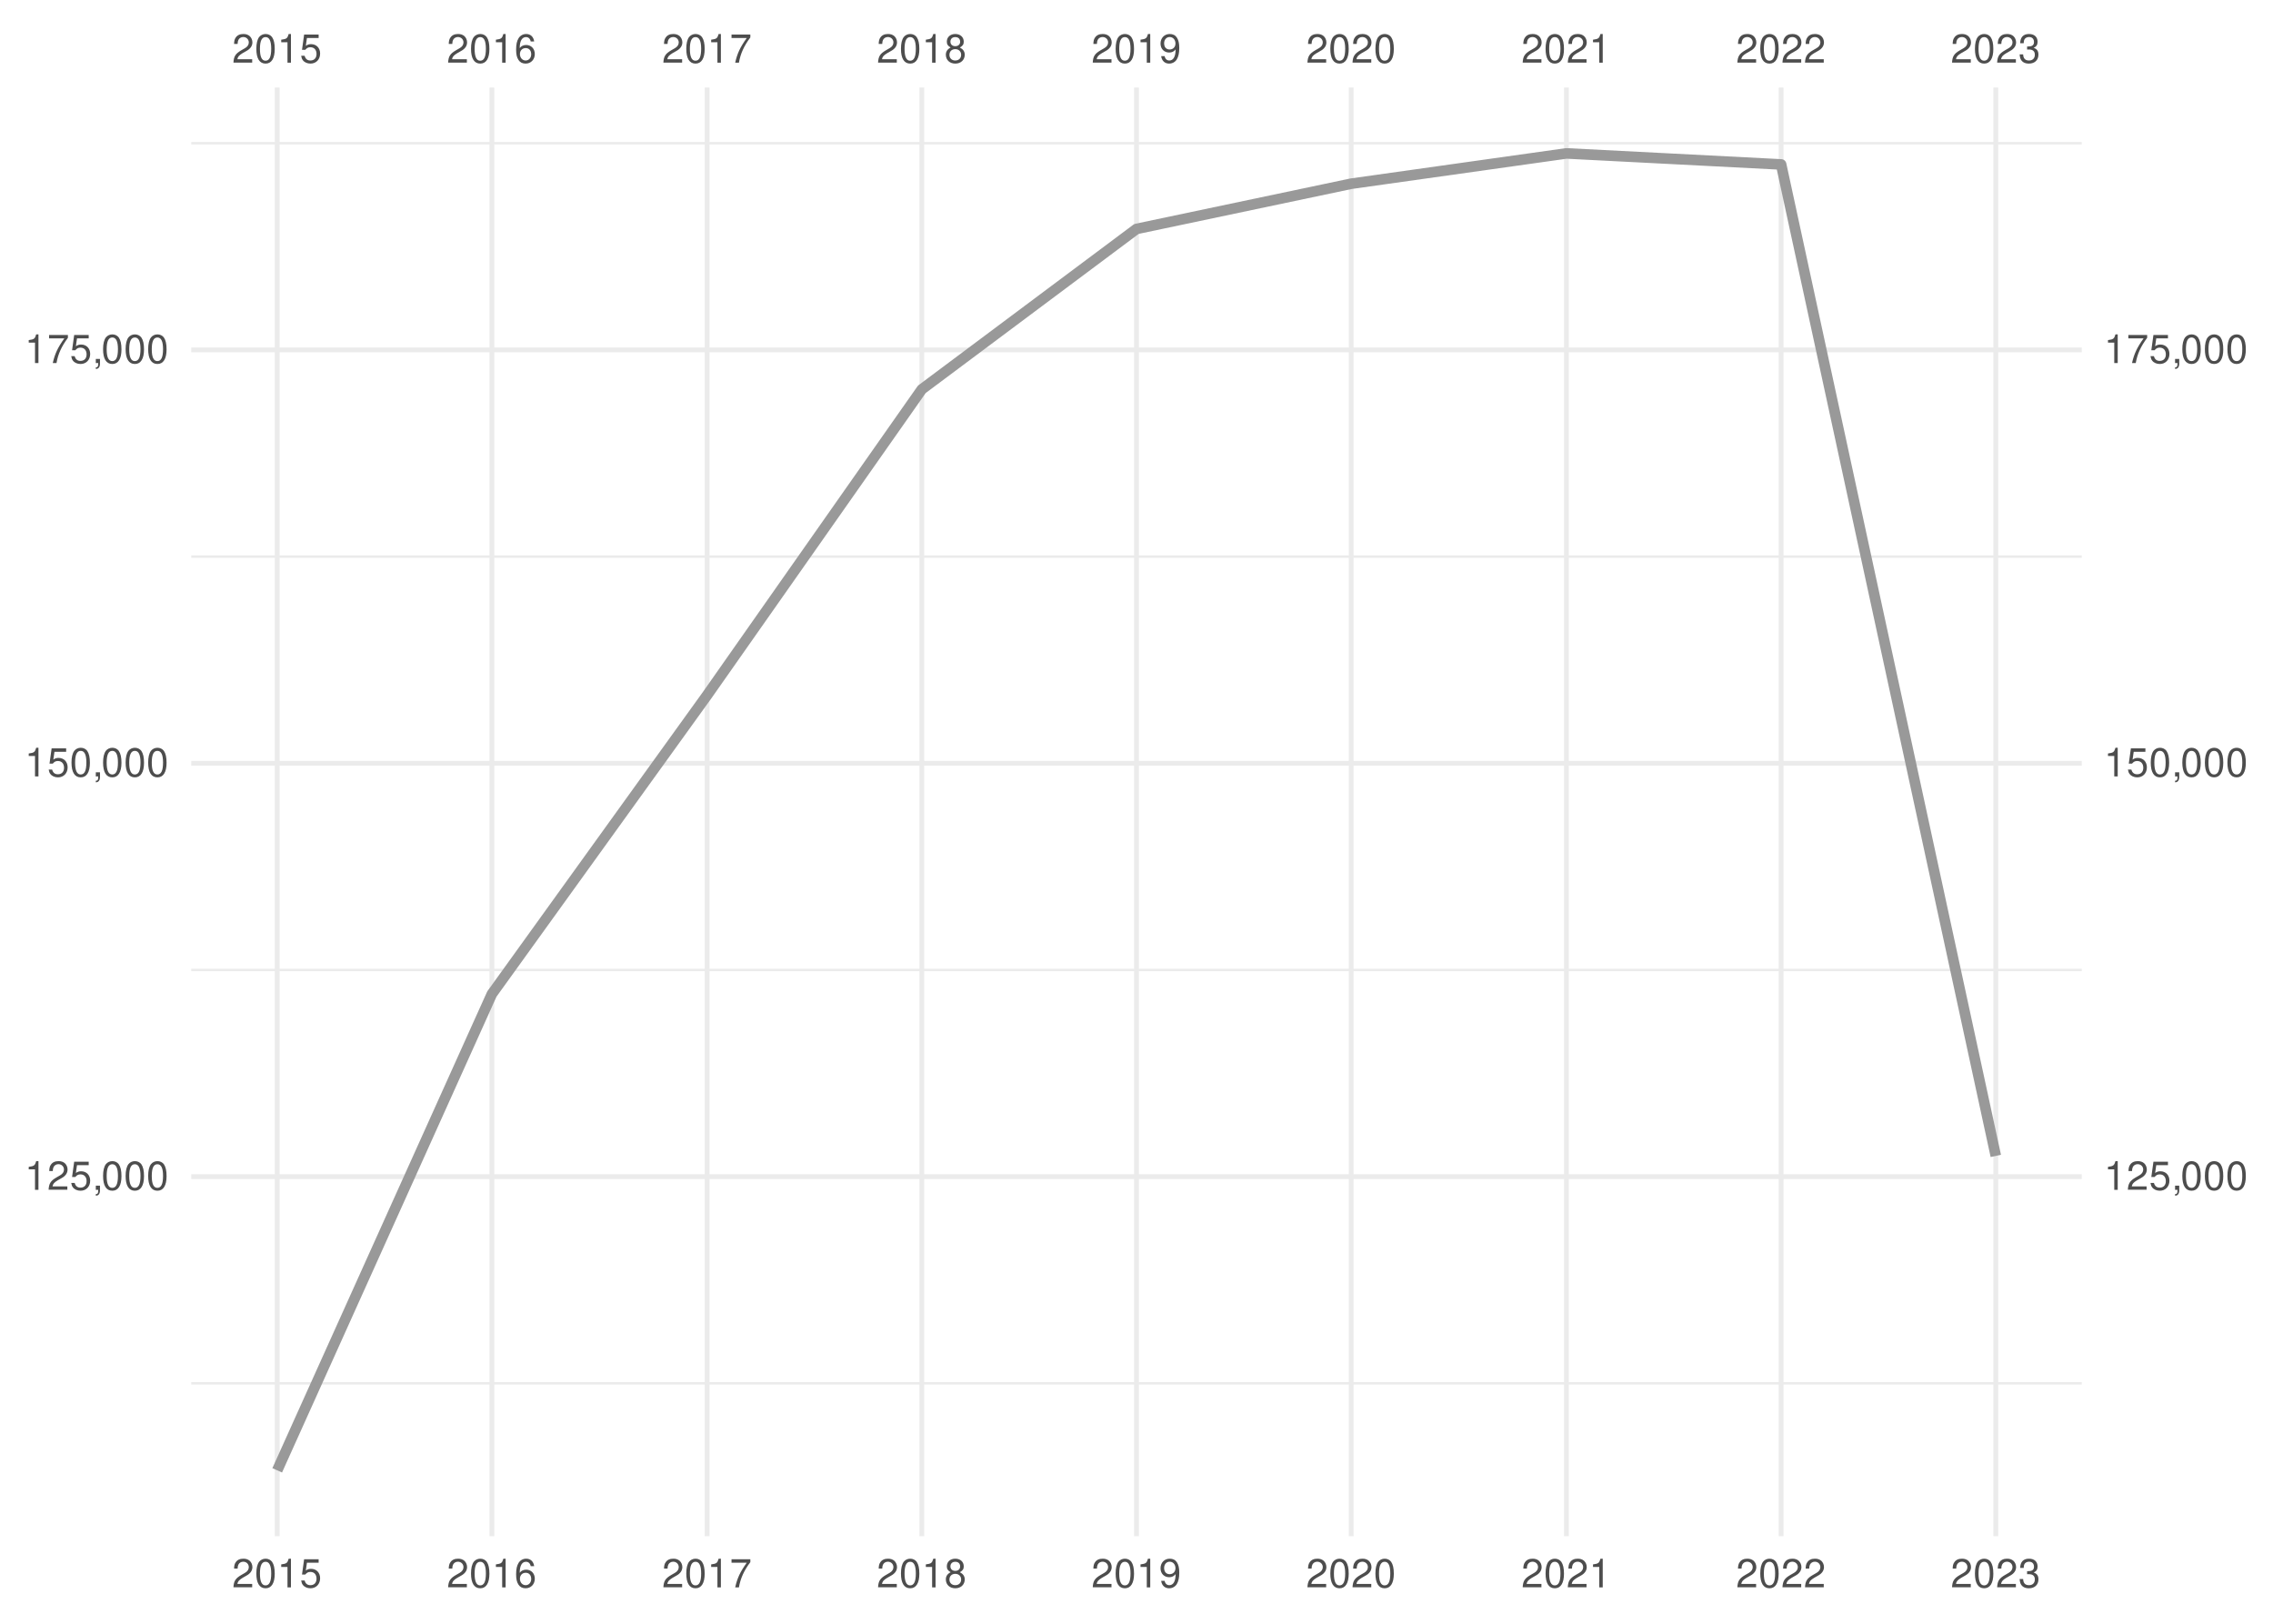
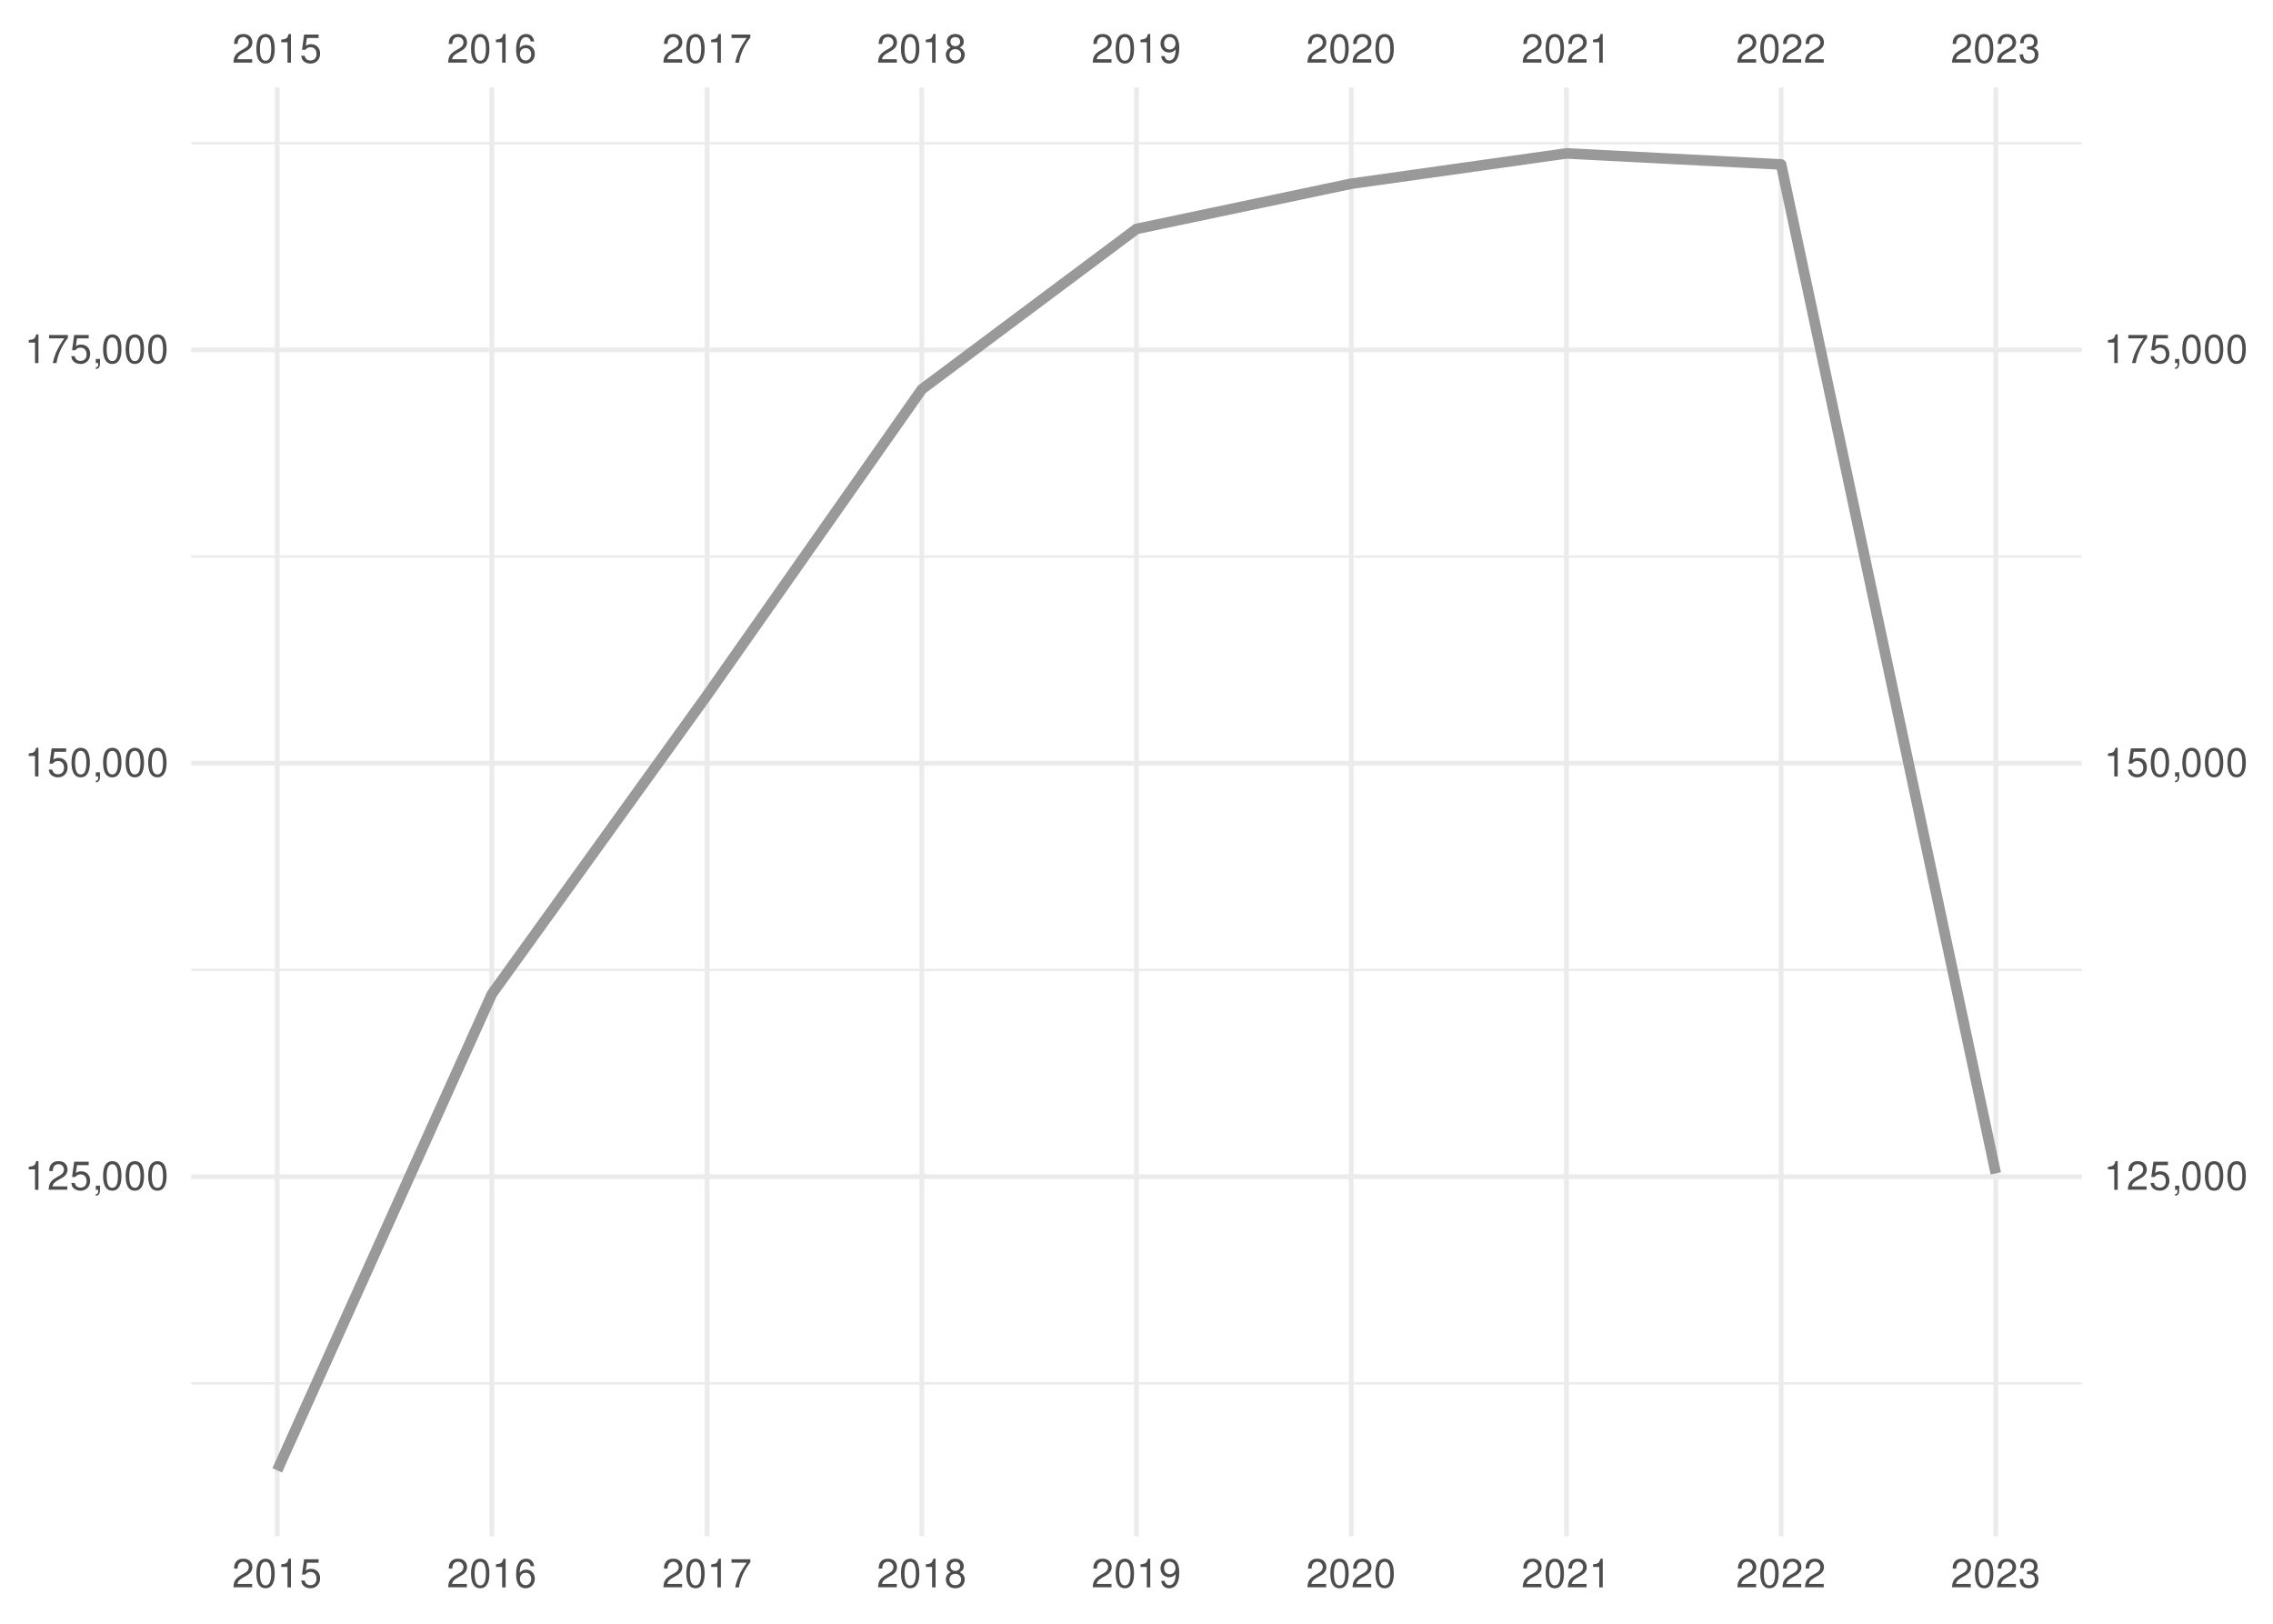
<svg xmlns="http://www.w3.org/2000/svg" xmlns:xlink="http://www.w3.org/1999/xlink" width="504pt" height="360pt" viewBox="0 0 504 360" version="1.1">
  <defs>
    <g>
      <symbol overflow="visible" id="glyph0-0">
        <path style="stroke:none;" d="" />
      </symbol>
      <symbol overflow="visible" id="glyph0-1">
        <path style="stroke:none;" d="M 4.453 -0.766 L 1.172 -0.766 C 1.25 -1.297 1.531 -1.625 2.297 -2.094 L 3.172 -2.594 C 4.047 -3.062 4.5 -3.719 4.5 -4.5 C 4.5 -5.031 4.281 -5.531 3.922 -5.875 C 3.547 -6.203 3.094 -6.359 2.5 -6.359 C 1.703 -6.359 1.125 -6.078 0.781 -5.531 C 0.547 -5.203 0.453 -4.797 0.438 -4.156 L 1.219 -4.156 C 1.234 -4.594 1.297 -4.844 1.406 -5.062 C 1.594 -5.438 2 -5.688 2.469 -5.688 C 3.172 -5.688 3.703 -5.172 3.703 -4.484 C 3.703 -3.969 3.406 -3.531 2.859 -3.219 L 2.047 -2.75 C 0.75 -2 0.375 -1.406 0.297 -0.016 L 4.453 -0.016 Z M 4.453 -0.766 " />
      </symbol>
      <symbol overflow="visible" id="glyph0-2">
        <path style="stroke:none;" d="M 2.422 -6.359 C 1.844 -6.359 1.312 -6.094 0.984 -5.672 C 0.578 -5.109 0.375 -4.25 0.375 -3.078 C 0.375 -0.938 1.078 0.203 2.422 0.203 C 3.734 0.203 4.453 -0.938 4.453 -3.031 C 4.453 -4.25 4.266 -5.078 3.859 -5.672 C 3.531 -6.109 3.016 -6.359 2.422 -6.359 Z M 2.422 -5.672 C 3.25 -5.672 3.672 -4.828 3.672 -3.094 C 3.672 -1.281 3.266 -0.438 2.406 -0.438 C 1.578 -0.438 1.172 -1.312 1.172 -3.062 C 1.172 -4.828 1.578 -5.672 2.422 -5.672 Z M 2.422 -5.672 " />
      </symbol>
      <symbol overflow="visible" id="glyph0-3">
        <path style="stroke:none;" d="M 2.281 -4.531 L 2.281 0 L 3.047 0 L 3.047 -6.359 L 2.547 -6.359 C 2.266 -5.391 2.094 -5.25 0.891 -5.094 L 0.891 -4.531 Z M 2.281 -4.531 " />
      </symbol>
      <symbol overflow="visible" id="glyph0-4">
        <path style="stroke:none;" d="M 4.188 -6.234 L 0.969 -6.234 L 0.5 -2.844 L 1.219 -2.844 C 1.578 -3.266 1.875 -3.422 2.359 -3.422 C 3.203 -3.422 3.719 -2.844 3.719 -1.922 C 3.719 -1.031 3.203 -0.484 2.359 -0.484 C 1.688 -0.484 1.266 -0.828 1.078 -1.531 L 0.312 -1.531 C 0.406 -1.016 0.5 -0.781 0.688 -0.547 C 1.031 -0.078 1.672 0.203 2.375 0.203 C 3.641 0.203 4.516 -0.719 4.516 -2.031 C 4.516 -3.266 3.688 -4.109 2.5 -4.109 C 2.062 -4.109 1.703 -4 1.344 -3.734 L 1.594 -5.469 L 4.188 -5.469 Z M 4.188 -6.234 " />
      </symbol>
      <symbol overflow="visible" id="glyph0-5">
        <path style="stroke:none;" d="M 4.375 -4.703 C 4.234 -5.75 3.562 -6.359 2.609 -6.359 C 1.922 -6.359 1.312 -6.031 0.938 -5.453 C 0.547 -4.828 0.375 -4.062 0.375 -2.906 C 0.375 -1.828 0.531 -1.156 0.906 -0.594 C 1.234 -0.078 1.781 0.203 2.469 0.203 C 3.656 0.203 4.516 -0.688 4.516 -1.922 C 4.516 -3.094 3.719 -3.922 2.609 -3.922 C 1.984 -3.922 1.5 -3.688 1.172 -3.234 C 1.172 -4.797 1.672 -5.672 2.562 -5.672 C 3.109 -5.672 3.484 -5.328 3.609 -4.703 Z M 2.5 -3.234 C 3.25 -3.234 3.719 -2.703 3.719 -1.859 C 3.719 -1.062 3.188 -0.484 2.484 -0.484 C 1.766 -0.484 1.219 -1.094 1.219 -1.906 C 1.219 -2.688 1.734 -3.234 2.5 -3.234 Z M 2.5 -3.234 " />
      </symbol>
      <symbol overflow="visible" id="glyph0-6">
        <path style="stroke:none;" d="M 4.578 -6.234 L 0.406 -6.234 L 0.406 -5.469 L 3.781 -5.469 C 2.281 -3.359 1.688 -2.047 1.219 0 L 2.047 0 C 2.391 -2 3.172 -3.719 4.578 -5.594 Z M 4.578 -6.234 " />
      </symbol>
      <symbol overflow="visible" id="glyph0-7">
        <path style="stroke:none;" d="M 3.438 -3.359 C 4.094 -3.75 4.297 -4.062 4.297 -4.656 C 4.297 -5.672 3.531 -6.359 2.422 -6.359 C 1.312 -6.359 0.547 -5.672 0.547 -4.672 C 0.547 -4.062 0.75 -3.75 1.391 -3.359 C 0.672 -2.984 0.328 -2.469 0.328 -1.766 C 0.328 -0.609 1.172 0.203 2.422 0.203 C 3.656 0.203 4.516 -0.609 4.516 -1.766 C 4.516 -2.469 4.156 -2.984 3.438 -3.359 Z M 2.422 -5.672 C 3.078 -5.672 3.5 -5.281 3.5 -4.641 C 3.5 -4.047 3.062 -3.656 2.422 -3.656 C 1.766 -3.656 1.344 -4.047 1.344 -4.656 C 1.344 -5.281 1.766 -5.672 2.422 -5.672 Z M 2.422 -3 C 3.188 -3 3.719 -2.484 3.719 -1.75 C 3.719 -0.984 3.203 -0.484 2.406 -0.484 C 1.641 -0.484 1.125 -1 1.125 -1.734 C 1.125 -2.5 1.641 -3 2.422 -3 Z M 2.422 -3 " />
      </symbol>
      <symbol overflow="visible" id="glyph0-8">
        <path style="stroke:none;" d="M 0.469 -1.453 C 0.609 -0.406 1.281 0.203 2.234 0.203 C 2.922 0.203 3.547 -0.125 3.922 -0.703 C 4.297 -1.328 4.484 -2.109 4.484 -3.25 C 4.484 -4.328 4.312 -5 3.953 -5.562 C 3.609 -6.094 3.062 -6.359 2.375 -6.359 C 1.188 -6.359 0.328 -5.469 0.328 -4.234 C 0.328 -3.062 1.125 -2.25 2.25 -2.25 C 2.844 -2.25 3.281 -2.453 3.672 -2.938 C 3.672 -1.359 3.172 -0.484 2.281 -0.484 C 1.734 -0.484 1.359 -0.828 1.234 -1.453 Z M 2.359 -5.688 C 3.094 -5.688 3.641 -5.078 3.641 -4.25 C 3.641 -3.469 3.109 -2.922 2.344 -2.922 C 1.594 -2.922 1.125 -3.453 1.125 -4.297 C 1.125 -5.109 1.641 -5.688 2.359 -5.688 Z M 2.359 -5.688 " />
      </symbol>
      <symbol overflow="visible" id="glyph0-9">
        <path style="stroke:none;" d="M 1.938 -2.922 L 2.359 -2.922 C 3.203 -2.922 3.656 -2.531 3.656 -1.766 C 3.656 -0.969 3.172 -0.484 2.375 -0.484 C 1.516 -0.484 1.109 -0.922 1.062 -1.844 L 0.281 -1.844 C 0.312 -1.344 0.406 -1 0.547 -0.719 C 0.875 -0.109 1.484 0.203 2.344 0.203 C 3.625 0.203 4.453 -0.578 4.453 -1.781 C 4.453 -2.594 4.141 -3.031 3.391 -3.297 C 3.969 -3.531 4.266 -3.969 4.266 -4.609 C 4.266 -5.703 3.547 -6.359 2.359 -6.359 C 1.109 -6.359 0.438 -5.656 0.406 -4.312 L 1.188 -4.312 C 1.203 -4.703 1.234 -4.922 1.328 -5.109 C 1.5 -5.469 1.891 -5.688 2.375 -5.688 C 3.062 -5.688 3.469 -5.266 3.469 -4.578 C 3.469 -4.141 3.312 -3.859 2.969 -3.719 C 2.766 -3.625 2.484 -3.594 1.938 -3.578 Z M 1.938 -2.922 " />
      </symbol>
      <symbol overflow="visible" id="glyph0-10">
        <path style="stroke:none;" d="M 0.766 -0.922 L 0.766 0 L 1.297 0 L 1.297 0.156 C 1.297 0.766 1.172 0.938 0.766 0.953 L 0.766 1.297 C 1.344 1.312 1.688 0.891 1.688 0.141 L 1.688 -0.922 Z M 0.766 -0.922 " />
      </symbol>
    </g>
    <clipPath id="clip1">
      <path d="M 42.41 306 L 461.59 306 L 461.59 307 L 42.41 307 Z M 42.41 306 " />
    </clipPath>
    <clipPath id="clip2">
      <path d="M 42.41 214 L 461.59 214 L 461.59 216 L 42.41 216 Z M 42.41 214 " />
    </clipPath>
    <clipPath id="clip3">
      <path d="M 42.41 123 L 461.59 123 L 461.59 124 L 42.41 124 Z M 42.41 123 " />
    </clipPath>
    <clipPath id="clip4">
      <path d="M 42.41 31 L 461.59 31 L 461.59 33 L 42.41 33 Z M 42.41 31 " />
    </clipPath>
    <clipPath id="clip5">
      <path d="M 42.41 260 L 461.59 260 L 461.59 262 L 42.41 262 Z M 42.41 260 " />
    </clipPath>
    <clipPath id="clip6">
      <path d="M 42.41 168 L 461.59 168 L 461.59 170 L 42.41 170 Z M 42.41 168 " />
    </clipPath>
    <clipPath id="clip7">
      <path d="M 42.41 77 L 461.59 77 L 461.59 79 L 42.41 79 Z M 42.41 77 " />
    </clipPath>
    <clipPath id="clip8">
      <path d="M 60 19.41 L 62 19.41 L 62 340.59 L 60 340.59 Z M 60 19.41 " />
    </clipPath>
    <clipPath id="clip9">
      <path d="M 108 19.41 L 110 19.41 L 110 340.59 L 108 340.59 Z M 108 19.41 " />
    </clipPath>
    <clipPath id="clip10">
      <path d="M 156 19.41 L 158 19.41 L 158 340.59 L 156 340.59 Z M 156 19.41 " />
    </clipPath>
    <clipPath id="clip11">
      <path d="M 203 19.41 L 205 19.41 L 205 340.59 L 203 340.59 Z M 203 19.41 " />
    </clipPath>
    <clipPath id="clip12">
      <path d="M 251 19.41 L 253 19.41 L 253 340.59 L 251 340.59 Z M 251 19.41 " />
    </clipPath>
    <clipPath id="clip13">
      <path d="M 299 19.41 L 301 19.41 L 301 340.59 L 299 340.59 Z M 299 19.41 " />
    </clipPath>
    <clipPath id="clip14">
      <path d="M 346 19.41 L 348 19.41 L 348 340.59 L 346 340.59 Z M 346 19.41 " />
    </clipPath>
    <clipPath id="clip15">
      <path d="M 394 19.41 L 396 19.41 L 396 340.59 L 394 340.59 Z M 394 19.41 " />
    </clipPath>
    <clipPath id="clip16">
      <path d="M 442 19.41 L 444 19.41 L 444 340.59 L 442 340.59 Z M 442 19.41 " />
    </clipPath>
  </defs>
  <g id="surface41">
    <rect x="0" y="0" width="504" height="360" style="fill:rgb(100%,100%,100%);fill-opacity:1;stroke:none;" />
    <g clip-path="url(#clip1)" clip-rule="nonzero">
      <path style="fill:none;stroke-width:0.533;stroke-linecap:butt;stroke-linejoin:round;stroke:rgb(92.157%,92.157%,92.157%);stroke-opacity:1;stroke-miterlimit:10;" d="M 42.41 306.703 L 461.59 306.703 " />
    </g>
    <g clip-path="url(#clip2)" clip-rule="nonzero">
      <path style="fill:none;stroke-width:0.533;stroke-linecap:butt;stroke-linejoin:round;stroke:rgb(92.157%,92.157%,92.157%);stroke-opacity:1;stroke-miterlimit:10;" d="M 42.41 215.055 L 461.59 215.055 " />
    </g>
    <g clip-path="url(#clip3)" clip-rule="nonzero">
      <path style="fill:none;stroke-width:0.533;stroke-linecap:butt;stroke-linejoin:round;stroke:rgb(92.157%,92.157%,92.157%);stroke-opacity:1;stroke-miterlimit:10;" d="M 42.41 123.406 L 461.59 123.406 " />
    </g>
    <g clip-path="url(#clip4)" clip-rule="nonzero">
      <path style="fill:none;stroke-width:0.533;stroke-linecap:butt;stroke-linejoin:round;stroke:rgb(92.157%,92.157%,92.157%);stroke-opacity:1;stroke-miterlimit:10;" d="M 42.41 31.758 L 461.59 31.758 " />
    </g>
    <g clip-path="url(#clip5)" clip-rule="nonzero">
      <path style="fill:none;stroke-width:1.067;stroke-linecap:butt;stroke-linejoin:round;stroke:rgb(92.157%,92.157%,92.157%);stroke-opacity:1;stroke-miterlimit:10;" d="M 42.41 260.879 L 461.59 260.879 " />
    </g>
    <g clip-path="url(#clip6)" clip-rule="nonzero">
      <path style="fill:none;stroke-width:1.067;stroke-linecap:butt;stroke-linejoin:round;stroke:rgb(92.157%,92.157%,92.157%);stroke-opacity:1;stroke-miterlimit:10;" d="M 42.41 169.23 L 461.59 169.23 " />
    </g>
    <g clip-path="url(#clip7)" clip-rule="nonzero">
      <path style="fill:none;stroke-width:1.067;stroke-linecap:butt;stroke-linejoin:round;stroke:rgb(92.157%,92.157%,92.157%);stroke-opacity:1;stroke-miterlimit:10;" d="M 42.41 77.582 L 461.59 77.582 " />
    </g>
    <g clip-path="url(#clip8)" clip-rule="nonzero">
      <path style="fill:none;stroke-width:1.067;stroke-linecap:butt;stroke-linejoin:round;stroke:rgb(92.157%,92.157%,92.157%);stroke-opacity:1;stroke-miterlimit:10;" d="M 61.465 340.59 L 61.465 19.41 " />
    </g>
    <g clip-path="url(#clip9)" clip-rule="nonzero">
      <path style="fill:none;stroke-width:1.067;stroke-linecap:butt;stroke-linejoin:round;stroke:rgb(92.157%,92.157%,92.157%);stroke-opacity:1;stroke-miterlimit:10;" d="M 109.066 340.59 L 109.066 19.41 " />
    </g>
    <g clip-path="url(#clip10)" clip-rule="nonzero">
      <path style="fill:none;stroke-width:1.067;stroke-linecap:butt;stroke-linejoin:round;stroke:rgb(92.157%,92.157%,92.157%);stroke-opacity:1;stroke-miterlimit:10;" d="M 156.797 340.59 L 156.797 19.41 " />
    </g>
    <g clip-path="url(#clip11)" clip-rule="nonzero">
      <path style="fill:none;stroke-width:1.067;stroke-linecap:butt;stroke-linejoin:round;stroke:rgb(92.157%,92.157%,92.157%);stroke-opacity:1;stroke-miterlimit:10;" d="M 204.398 340.59 L 204.398 19.41 " />
    </g>
    <g clip-path="url(#clip12)" clip-rule="nonzero">
      <path style="fill:none;stroke-width:1.067;stroke-linecap:butt;stroke-linejoin:round;stroke:rgb(92.157%,92.157%,92.157%);stroke-opacity:1;stroke-miterlimit:10;" d="M 252 340.59 L 252 19.41 " />
    </g>
    <g clip-path="url(#clip13)" clip-rule="nonzero">
      <path style="fill:none;stroke-width:1.067;stroke-linecap:butt;stroke-linejoin:round;stroke:rgb(92.157%,92.157%,92.157%);stroke-opacity:1;stroke-miterlimit:10;" d="M 299.602 340.59 L 299.602 19.41 " />
    </g>
    <g clip-path="url(#clip14)" clip-rule="nonzero">
      <path style="fill:none;stroke-width:1.067;stroke-linecap:butt;stroke-linejoin:round;stroke:rgb(92.157%,92.157%,92.157%);stroke-opacity:1;stroke-miterlimit:10;" d="M 347.332 340.59 L 347.332 19.41 " />
    </g>
    <g clip-path="url(#clip15)" clip-rule="nonzero">
      <path style="fill:none;stroke-width:1.067;stroke-linecap:butt;stroke-linejoin:round;stroke:rgb(92.157%,92.157%,92.157%);stroke-opacity:1;stroke-miterlimit:10;" d="M 394.934 340.59 L 394.934 19.41 " />
    </g>
    <g clip-path="url(#clip16)" clip-rule="nonzero">
      <path style="fill:none;stroke-width:1.067;stroke-linecap:butt;stroke-linejoin:round;stroke:rgb(92.157%,92.157%,92.157%);stroke-opacity:1;stroke-miterlimit:10;" d="M 442.535 340.59 L 442.535 19.41 " />
    </g>
-     <path style="fill:none;stroke-width:2.347;stroke-linecap:butt;stroke-linejoin:round;stroke:rgb(60%,60%,60%);stroke-opacity:1;stroke-miterlimit:10;" d="M 61.465 325.988 L 109.066 220.383 L 156.797 154.121 L 204.398 86.316 L 252 50.758 L 299.602 40.73 L 347.332 34.012 L 394.934 36.457 L 442.535 256.273 " />
+     <path style="fill:none;stroke-width:2.347;stroke-linecap:butt;stroke-linejoin:round;stroke:rgb(60%,60%,60%);stroke-opacity:1;stroke-miterlimit:10;" d="M 61.465 325.988 L 109.066 220.383 L 156.797 154.121 L 204.398 86.316 L 252 50.758 L 299.602 40.73 L 347.332 34.012 L 394.934 36.457 L 442.535 260.148 " />
    <g style="fill:rgb(30.196%,30.196%,30.196%);fill-opacity:1;">
      <use xlink:href="#glyph0-1" x="51.465" y="13.896" />
      <use xlink:href="#glyph0-2" x="56.465" y="13.896" />
      <use xlink:href="#glyph0-3" x="61.465" y="13.896" />
      <use xlink:href="#glyph0-4" x="66.465" y="13.896" />
    </g>
    <g style="fill:rgb(30.196%,30.196%,30.196%);fill-opacity:1;">
      <use xlink:href="#glyph0-1" x="99.066" y="13.896" />
      <use xlink:href="#glyph0-2" x="104.066" y="13.896" />
      <use xlink:href="#glyph0-3" x="109.066" y="13.896" />
      <use xlink:href="#glyph0-5" x="114.066" y="13.896" />
    </g>
    <g style="fill:rgb(30.196%,30.196%,30.196%);fill-opacity:1;">
      <use xlink:href="#glyph0-1" x="146.797" y="13.896" />
      <use xlink:href="#glyph0-2" x="151.797" y="13.896" />
      <use xlink:href="#glyph0-3" x="156.797" y="13.896" />
      <use xlink:href="#glyph0-6" x="161.797" y="13.896" />
    </g>
    <g style="fill:rgb(30.196%,30.196%,30.196%);fill-opacity:1;">
      <use xlink:href="#glyph0-1" x="194.398" y="13.896" />
      <use xlink:href="#glyph0-2" x="199.398" y="13.896" />
      <use xlink:href="#glyph0-3" x="204.398" y="13.896" />
      <use xlink:href="#glyph0-7" x="209.398" y="13.896" />
    </g>
    <g style="fill:rgb(30.196%,30.196%,30.196%);fill-opacity:1;">
      <use xlink:href="#glyph0-1" x="242" y="13.896" />
      <use xlink:href="#glyph0-2" x="247" y="13.896" />
      <use xlink:href="#glyph0-3" x="252" y="13.896" />
      <use xlink:href="#glyph0-8" x="257" y="13.896" />
    </g>
    <g style="fill:rgb(30.196%,30.196%,30.196%);fill-opacity:1;">
      <use xlink:href="#glyph0-1" x="289.602" y="13.896" />
      <use xlink:href="#glyph0-2" x="294.602" y="13.896" />
      <use xlink:href="#glyph0-1" x="299.602" y="13.896" />
      <use xlink:href="#glyph0-2" x="304.602" y="13.896" />
    </g>
    <g style="fill:rgb(30.196%,30.196%,30.196%);fill-opacity:1;">
      <use xlink:href="#glyph0-1" x="337.332" y="13.896" />
      <use xlink:href="#glyph0-2" x="342.332" y="13.896" />
      <use xlink:href="#glyph0-1" x="347.332" y="13.896" />
      <use xlink:href="#glyph0-3" x="352.332" y="13.896" />
    </g>
    <g style="fill:rgb(30.196%,30.196%,30.196%);fill-opacity:1;">
      <use xlink:href="#glyph0-1" x="384.934" y="13.896" />
      <use xlink:href="#glyph0-2" x="389.934" y="13.896" />
      <use xlink:href="#glyph0-1" x="394.934" y="13.896" />
      <use xlink:href="#glyph0-1" x="399.934" y="13.896" />
    </g>
    <g style="fill:rgb(30.196%,30.196%,30.196%);fill-opacity:1;">
      <use xlink:href="#glyph0-1" x="432.535" y="13.896" />
      <use xlink:href="#glyph0-2" x="437.535" y="13.896" />
      <use xlink:href="#glyph0-1" x="442.535" y="13.896" />
      <use xlink:href="#glyph0-9" x="447.535" y="13.896" />
    </g>
    <g style="fill:rgb(30.196%,30.196%,30.196%);fill-opacity:1;">
      <use xlink:href="#glyph0-3" x="5.48" y="263.794" />
      <use xlink:href="#glyph0-1" x="10.48" y="263.794" />
      <use xlink:href="#glyph0-4" x="15.48" y="263.794" />
      <use xlink:href="#glyph0-10" x="20.48" y="263.794" />
      <use xlink:href="#glyph0-2" x="22.48" y="263.794" />
      <use xlink:href="#glyph0-2" x="27.48" y="263.794" />
      <use xlink:href="#glyph0-2" x="32.48" y="263.794" />
    </g>
    <g style="fill:rgb(30.196%,30.196%,30.196%);fill-opacity:1;">
      <use xlink:href="#glyph0-3" x="5.48" y="172.146" />
      <use xlink:href="#glyph0-4" x="10.48" y="172.146" />
      <use xlink:href="#glyph0-2" x="15.48" y="172.146" />
      <use xlink:href="#glyph0-10" x="20.48" y="172.146" />
      <use xlink:href="#glyph0-2" x="22.48" y="172.146" />
      <use xlink:href="#glyph0-2" x="27.48" y="172.146" />
      <use xlink:href="#glyph0-2" x="32.48" y="172.146" />
    </g>
    <g style="fill:rgb(30.196%,30.196%,30.196%);fill-opacity:1;">
      <use xlink:href="#glyph0-3" x="5.48" y="80.497" />
      <use xlink:href="#glyph0-6" x="10.48" y="80.497" />
      <use xlink:href="#glyph0-4" x="15.48" y="80.497" />
      <use xlink:href="#glyph0-10" x="20.48" y="80.497" />
      <use xlink:href="#glyph0-2" x="22.48" y="80.497" />
      <use xlink:href="#glyph0-2" x="27.48" y="80.497" />
      <use xlink:href="#glyph0-2" x="32.48" y="80.497" />
    </g>
    <g style="fill:rgb(30.196%,30.196%,30.196%);fill-opacity:1;">
      <use xlink:href="#glyph0-3" x="466.52" y="263.794" />
      <use xlink:href="#glyph0-1" x="471.52" y="263.794" />
      <use xlink:href="#glyph0-4" x="476.52" y="263.794" />
      <use xlink:href="#glyph0-10" x="481.52" y="263.794" />
      <use xlink:href="#glyph0-2" x="483.52" y="263.794" />
      <use xlink:href="#glyph0-2" x="488.52" y="263.794" />
      <use xlink:href="#glyph0-2" x="493.52" y="263.794" />
    </g>
    <g style="fill:rgb(30.196%,30.196%,30.196%);fill-opacity:1;">
      <use xlink:href="#glyph0-3" x="466.52" y="172.146" />
      <use xlink:href="#glyph0-4" x="471.52" y="172.146" />
      <use xlink:href="#glyph0-2" x="476.52" y="172.146" />
      <use xlink:href="#glyph0-10" x="481.52" y="172.146" />
      <use xlink:href="#glyph0-2" x="483.52" y="172.146" />
      <use xlink:href="#glyph0-2" x="488.52" y="172.146" />
      <use xlink:href="#glyph0-2" x="493.52" y="172.146" />
    </g>
    <g style="fill:rgb(30.196%,30.196%,30.196%);fill-opacity:1;">
      <use xlink:href="#glyph0-3" x="466.52" y="80.497" />
      <use xlink:href="#glyph0-6" x="471.52" y="80.497" />
      <use xlink:href="#glyph0-4" x="476.52" y="80.497" />
      <use xlink:href="#glyph0-10" x="481.52" y="80.497" />
      <use xlink:href="#glyph0-2" x="483.52" y="80.497" />
      <use xlink:href="#glyph0-2" x="488.52" y="80.497" />
      <use xlink:href="#glyph0-2" x="493.52" y="80.497" />
    </g>
    <g style="fill:rgb(30.196%,30.196%,30.196%);fill-opacity:1;">
      <use xlink:href="#glyph0-1" x="51.465" y="351.935" />
      <use xlink:href="#glyph0-2" x="56.465" y="351.935" />
      <use xlink:href="#glyph0-3" x="61.465" y="351.935" />
      <use xlink:href="#glyph0-4" x="66.465" y="351.935" />
    </g>
    <g style="fill:rgb(30.196%,30.196%,30.196%);fill-opacity:1;">
      <use xlink:href="#glyph0-1" x="99.066" y="351.935" />
      <use xlink:href="#glyph0-2" x="104.066" y="351.935" />
      <use xlink:href="#glyph0-3" x="109.066" y="351.935" />
      <use xlink:href="#glyph0-5" x="114.066" y="351.935" />
    </g>
    <g style="fill:rgb(30.196%,30.196%,30.196%);fill-opacity:1;">
      <use xlink:href="#glyph0-1" x="146.797" y="351.935" />
      <use xlink:href="#glyph0-2" x="151.797" y="351.935" />
      <use xlink:href="#glyph0-3" x="156.797" y="351.935" />
      <use xlink:href="#glyph0-6" x="161.797" y="351.935" />
    </g>
    <g style="fill:rgb(30.196%,30.196%,30.196%);fill-opacity:1;">
      <use xlink:href="#glyph0-1" x="194.398" y="351.935" />
      <use xlink:href="#glyph0-2" x="199.398" y="351.935" />
      <use xlink:href="#glyph0-3" x="204.398" y="351.935" />
      <use xlink:href="#glyph0-7" x="209.398" y="351.935" />
    </g>
    <g style="fill:rgb(30.196%,30.196%,30.196%);fill-opacity:1;">
      <use xlink:href="#glyph0-1" x="242" y="351.935" />
      <use xlink:href="#glyph0-2" x="247" y="351.935" />
      <use xlink:href="#glyph0-3" x="252" y="351.935" />
      <use xlink:href="#glyph0-8" x="257" y="351.935" />
    </g>
    <g style="fill:rgb(30.196%,30.196%,30.196%);fill-opacity:1;">
      <use xlink:href="#glyph0-1" x="289.602" y="351.935" />
      <use xlink:href="#glyph0-2" x="294.602" y="351.935" />
      <use xlink:href="#glyph0-1" x="299.602" y="351.935" />
      <use xlink:href="#glyph0-2" x="304.602" y="351.935" />
    </g>
    <g style="fill:rgb(30.196%,30.196%,30.196%);fill-opacity:1;">
      <use xlink:href="#glyph0-1" x="337.332" y="351.935" />
      <use xlink:href="#glyph0-2" x="342.332" y="351.935" />
      <use xlink:href="#glyph0-1" x="347.332" y="351.935" />
      <use xlink:href="#glyph0-3" x="352.332" y="351.935" />
    </g>
    <g style="fill:rgb(30.196%,30.196%,30.196%);fill-opacity:1;">
      <use xlink:href="#glyph0-1" x="384.934" y="351.935" />
      <use xlink:href="#glyph0-2" x="389.934" y="351.935" />
      <use xlink:href="#glyph0-1" x="394.934" y="351.935" />
      <use xlink:href="#glyph0-1" x="399.934" y="351.935" />
    </g>
    <g style="fill:rgb(30.196%,30.196%,30.196%);fill-opacity:1;">
      <use xlink:href="#glyph0-1" x="432.535" y="351.935" />
      <use xlink:href="#glyph0-2" x="437.535" y="351.935" />
      <use xlink:href="#glyph0-1" x="442.535" y="351.935" />
      <use xlink:href="#glyph0-9" x="447.535" y="351.935" />
    </g>
  </g>
</svg>
